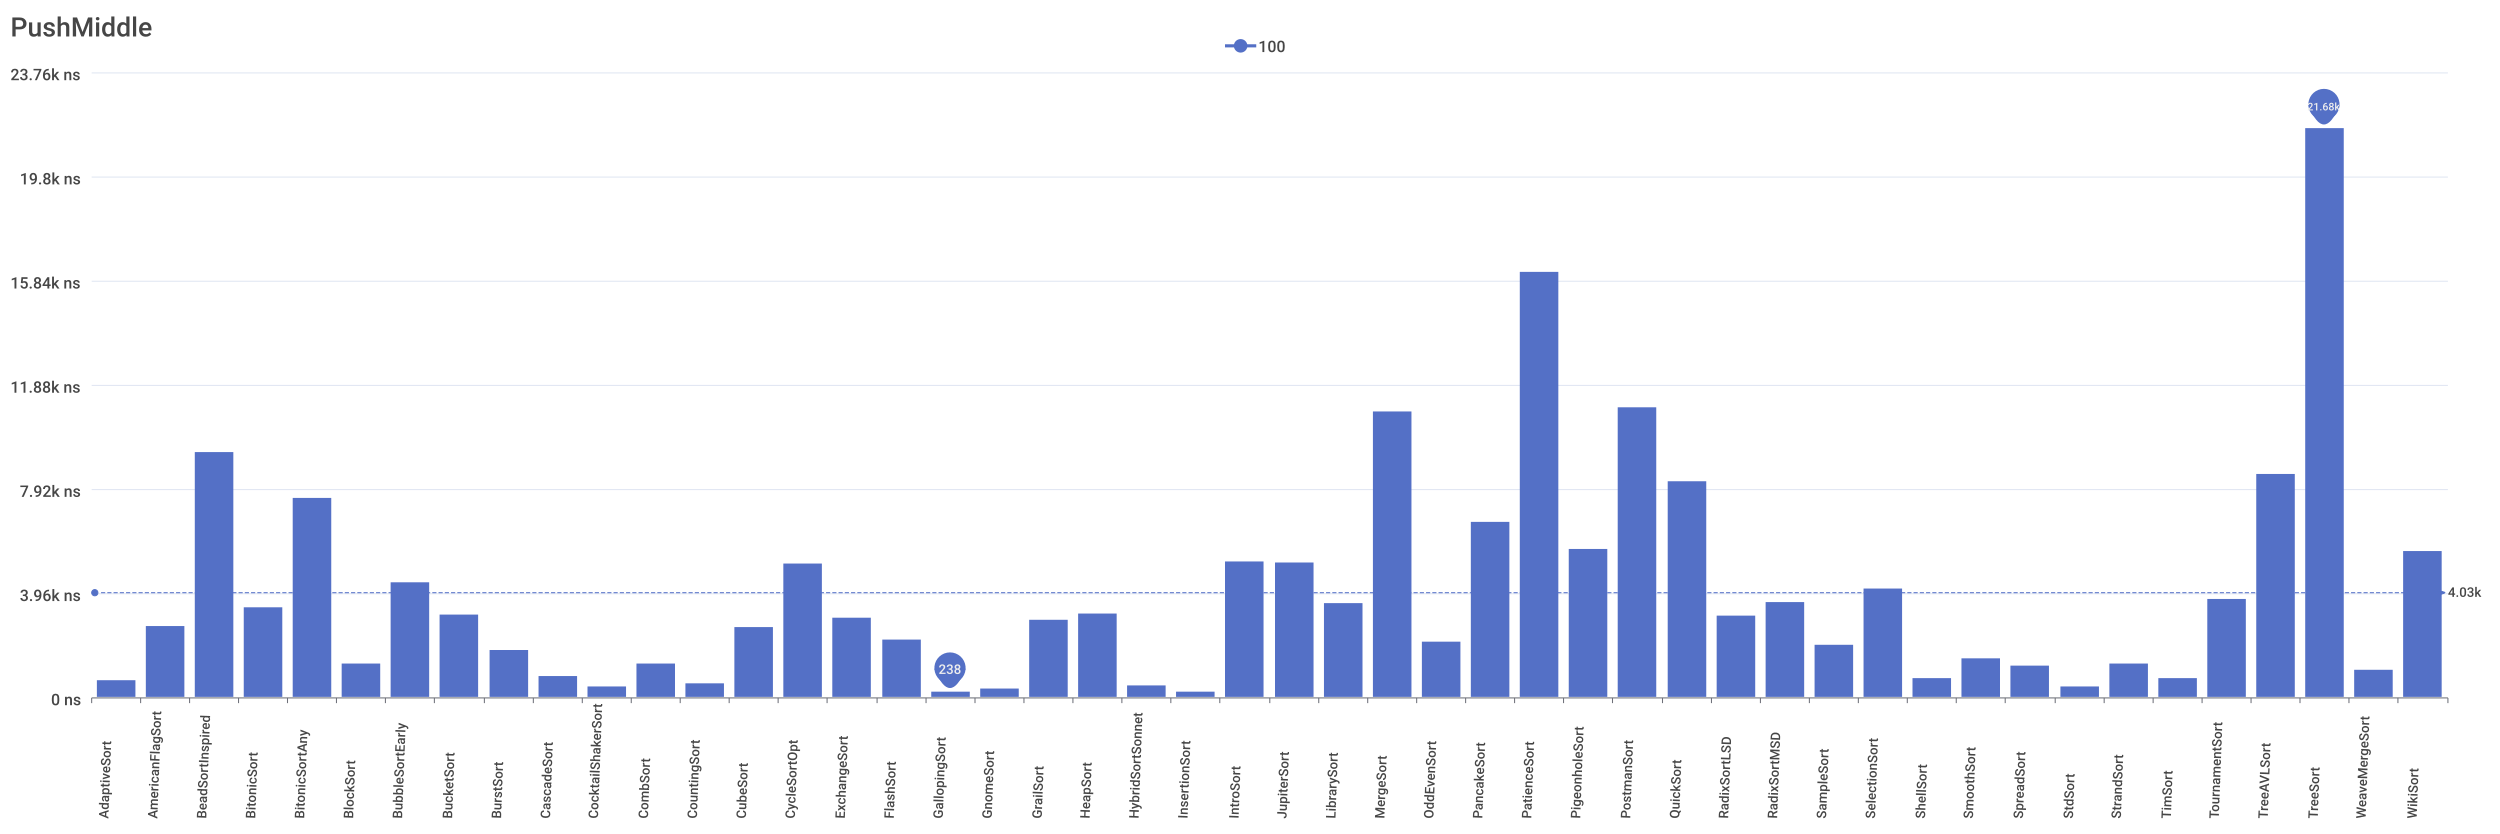
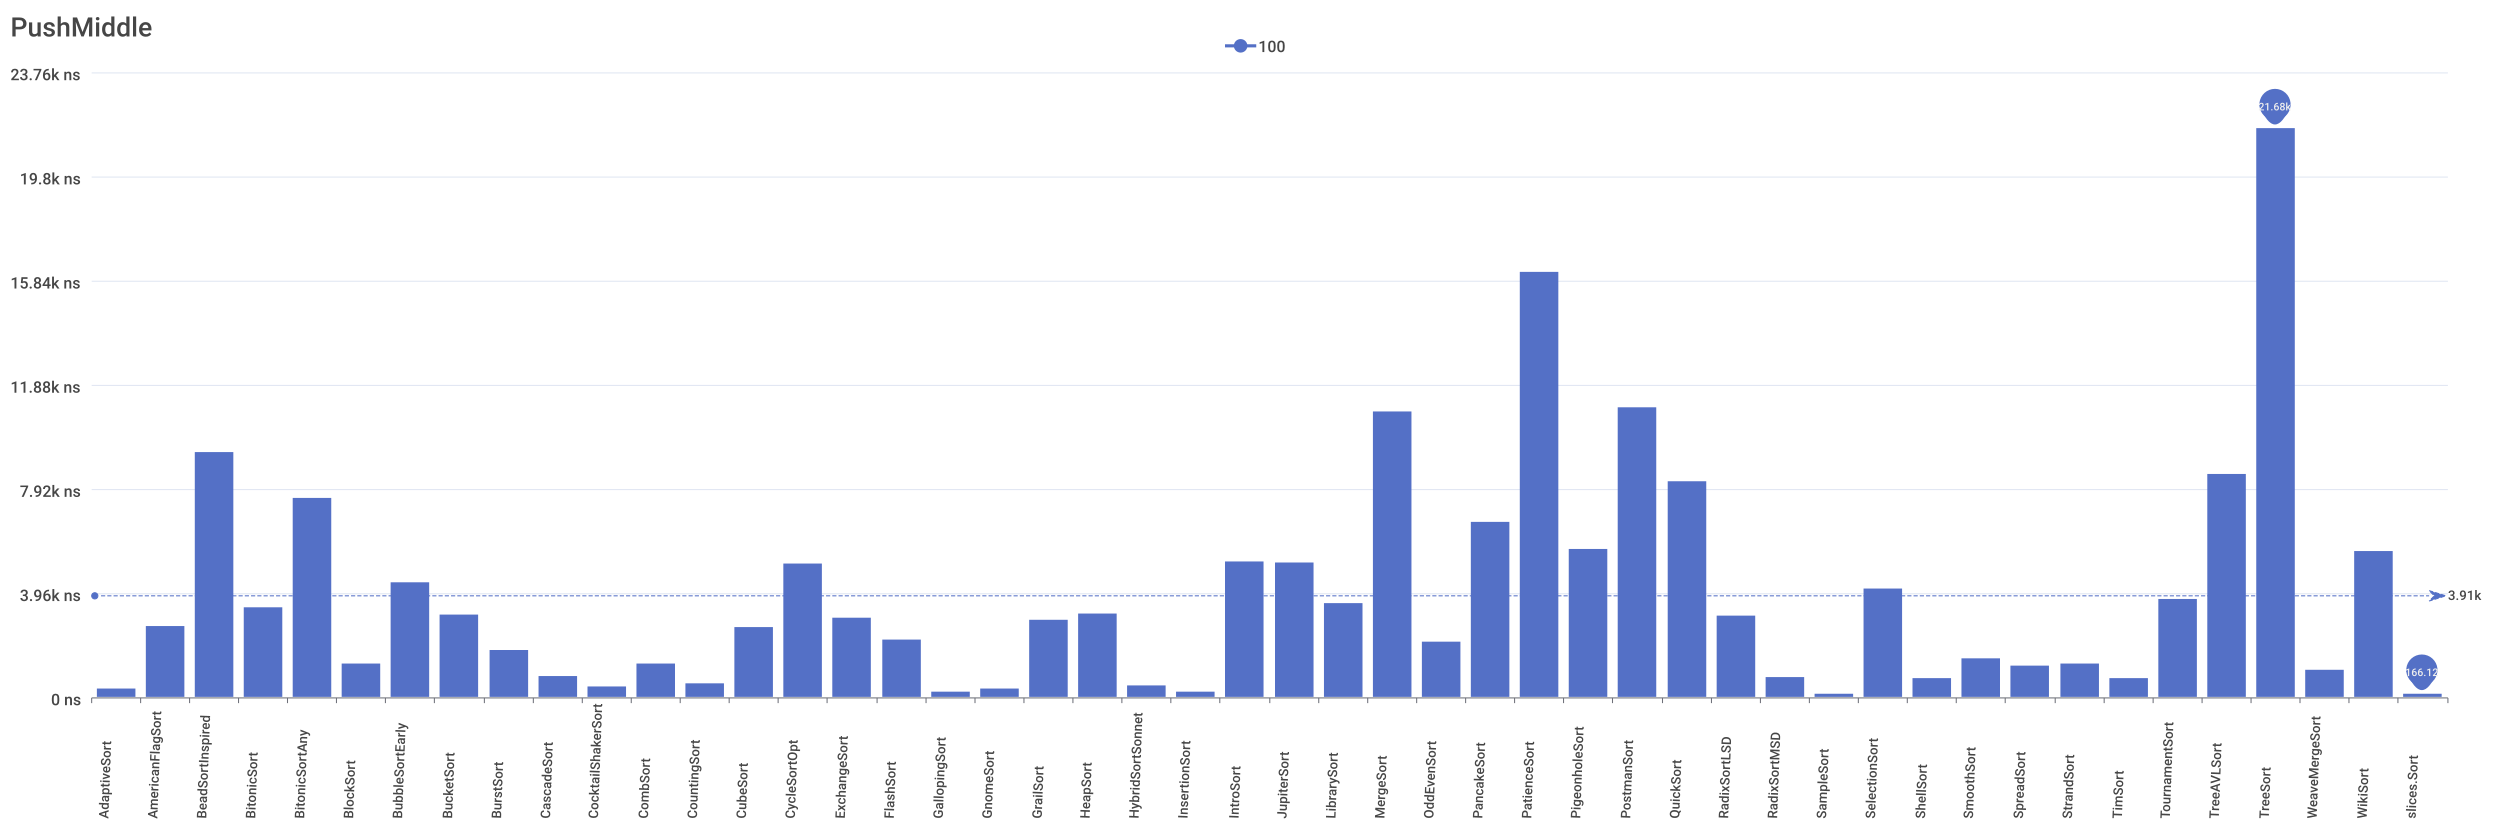
<svg xmlns="http://www.w3.org/2000/svg" width="2400" height="800">\n<path d="M 0 0 L 2400 0 L 2400 800 L 0 800 L 0 0" style="stroke-width:0;stroke:none;fill:rgba(255,255,255,1.0)" />
  <path d="M 1176 44 L 1206 44" style="stroke-width:3;stroke:rgba(84,112,198,1.0);fill:rgba(84,112,198,1.0)" />
  <circle cx="1191" cy="44" r="5" style="stroke-width:3;stroke:rgba(84,112,198,1.0);fill:rgba(84,112,198,1.0)" />
  <path d="" style="stroke-width:3;stroke:rgba(84,112,198,1.0);fill:rgba(84,112,198,1.0)" />
  <text x="1208" y="50" style="stroke-width:0;stroke:none;fill:rgba(70,70,70,1.0);font-size:15.3px;font-family:'Roboto Medium',sans-serif">100</text>
  <text x="10" y="35" style="stroke-width:0;stroke:none;fill:rgba(70,70,70,1.0);font-size:25.6px;font-family:'Roboto Medium',sans-serif">PushMiddle</text>
  <text x="10" y="77" style="stroke-width:0;stroke:none;fill:rgba(70,70,70,1.0);font-size:15.3px;font-family:'Roboto Medium',sans-serif">23.76k ns</text>
  <text x="19" y="177" style="stroke-width:0;stroke:none;fill:rgba(70,70,70,1.0);font-size:15.3px;font-family:'Roboto Medium',sans-serif">19.8k ns</text>
  <text x="10" y="277" style="stroke-width:0;stroke:none;fill:rgba(70,70,70,1.0);font-size:15.3px;font-family:'Roboto Medium',sans-serif">15.84k ns</text>
  <text x="10" y="377" style="stroke-width:0;stroke:none;fill:rgba(70,70,70,1.0);font-size:15.3px;font-family:'Roboto Medium',sans-serif">11.88k ns</text>
  <text x="19" y="477" style="stroke-width:0;stroke:none;fill:rgba(70,70,70,1.0);font-size:15.3px;font-family:'Roboto Medium',sans-serif">7.92k ns</text>
  <text x="19" y="577" style="stroke-width:0;stroke:none;fill:rgba(70,70,70,1.0);font-size:15.3px;font-family:'Roboto Medium',sans-serif">3.96k ns</text>
  <text x="49" y="677" style="stroke-width:0;stroke:none;fill:rgba(70,70,70,1.0);font-size:15.3px;font-family:'Roboto Medium',sans-serif">0 ns</text>
  <path d="M 88 70 L 2350 70" style="stroke-width:1;stroke:rgba(224,230,242,1.0);fill:none" />
  <path d="M 88 170 L 2350 170" style="stroke-width:1;stroke:rgba(224,230,242,1.0);fill:none" />
  <path d="M 88 270 L 2350 270" style="stroke-width:1;stroke:rgba(224,230,242,1.0);fill:none" />
  <path d="M 88 370 L 2350 370" style="stroke-width:1;stroke:rgba(224,230,242,1.0);fill:none" />
  <path d="M 88 470 L 2350 470" style="stroke-width:1;stroke:rgba(224,230,242,1.0);fill:none" />
  <path d="M 88 570 L 2350 570" style="stroke-width:1;stroke:rgba(224,230,242,1.0);fill:none" />
  <path d="M 88 675 L 88 670" style="stroke-width:1;stroke:rgba(110,112,121,1.0);fill:none" />
  <path d="M 135 675 L 135 670" style="stroke-width:1;stroke:rgba(110,112,121,1.0);fill:none" />
  <path d="M 182 675 L 182 670" style="stroke-width:1;stroke:rgba(110,112,121,1.0);fill:none" />
  <path d="M 229 675 L 229 670" style="stroke-width:1;stroke:rgba(110,112,121,1.0);fill:none" />
  <path d="M 276 675 L 276 670" style="stroke-width:1;stroke:rgba(110,112,121,1.0);fill:none" />
  <path d="M 323 675 L 323 670" style="stroke-width:1;stroke:rgba(110,112,121,1.0);fill:none" />
  <path d="M 370 675 L 370 670" style="stroke-width:1;stroke:rgba(110,112,121,1.0);fill:none" />
  <path d="M 417 675 L 417 670" style="stroke-width:1;stroke:rgba(110,112,121,1.0);fill:none" />
  <path d="M 465 675 L 465 670" style="stroke-width:1;stroke:rgba(110,112,121,1.0);fill:none" />
  <path d="M 512 675 L 512 670" style="stroke-width:1;stroke:rgba(110,112,121,1.0);fill:none" />
  <path d="M 559 675 L 559 670" style="stroke-width:1;stroke:rgba(110,112,121,1.0);fill:none" />
  <path d="M 606 675 L 606 670" style="stroke-width:1;stroke:rgba(110,112,121,1.0);fill:none" />
  <path d="M 653 675 L 653 670" style="stroke-width:1;stroke:rgba(110,112,121,1.0);fill:none" />
  <path d="M 700 675 L 700 670" style="stroke-width:1;stroke:rgba(110,112,121,1.0);fill:none" />
  <path d="M 747 675 L 747 670" style="stroke-width:1;stroke:rgba(110,112,121,1.0);fill:none" />
  <path d="M 794 675 L 794 670" style="stroke-width:1;stroke:rgba(110,112,121,1.0);fill:none" />
  <path d="M 842 675 L 842 670" style="stroke-width:1;stroke:rgba(110,112,121,1.0);fill:none" />
  <path d="M 889 675 L 889 670" style="stroke-width:1;stroke:rgba(110,112,121,1.0);fill:none" />
  <path d="M 936 675 L 936 670" style="stroke-width:1;stroke:rgba(110,112,121,1.0);fill:none" />
  <path d="M 983 675 L 983 670" style="stroke-width:1;stroke:rgba(110,112,121,1.0);fill:none" />
  <path d="M 1030 675 L 1030 670" style="stroke-width:1;stroke:rgba(110,112,121,1.0);fill:none" />
  <path d="M 1077 675 L 1077 670" style="stroke-width:1;stroke:rgba(110,112,121,1.0);fill:none" />
  <path d="M 1124 675 L 1124 670" style="stroke-width:1;stroke:rgba(110,112,121,1.0);fill:none" />
  <path d="M 1171 675 L 1171 670" style="stroke-width:1;stroke:rgba(110,112,121,1.0);fill:none" />
  <path d="M 1219 675 L 1219 670" style="stroke-width:1;stroke:rgba(110,112,121,1.0);fill:none" />
  <path d="M 1266 675 L 1266 670" style="stroke-width:1;stroke:rgba(110,112,121,1.0);fill:none" />
  <path d="M 1313 675 L 1313 670" style="stroke-width:1;stroke:rgba(110,112,121,1.0);fill:none" />
  <path d="M 1360 675 L 1360 670" style="stroke-width:1;stroke:rgba(110,112,121,1.0);fill:none" />
  <path d="M 1407 675 L 1407 670" style="stroke-width:1;stroke:rgba(110,112,121,1.0);fill:none" />
  <path d="M 1454 675 L 1454 670" style="stroke-width:1;stroke:rgba(110,112,121,1.0);fill:none" />
  <path d="M 1501 675 L 1501 670" style="stroke-width:1;stroke:rgba(110,112,121,1.0);fill:none" />
  <path d="M 1548 675 L 1548 670" style="stroke-width:1;stroke:rgba(110,112,121,1.0);fill:none" />
  <path d="M 1596 675 L 1596 670" style="stroke-width:1;stroke:rgba(110,112,121,1.0);fill:none" />
  <path d="M 1643 675 L 1643 670" style="stroke-width:1;stroke:rgba(110,112,121,1.0);fill:none" />
  <path d="M 1690 675 L 1690 670" style="stroke-width:1;stroke:rgba(110,112,121,1.0);fill:none" />
  <path d="M 1737 675 L 1737 670" style="stroke-width:1;stroke:rgba(110,112,121,1.0);fill:none" />
  <path d="M 1784 675 L 1784 670" style="stroke-width:1;stroke:rgba(110,112,121,1.0);fill:none" />
  <path d="M 1831 675 L 1831 670" style="stroke-width:1;stroke:rgba(110,112,121,1.0);fill:none" />
  <path d="M 1878 675 L 1878 670" style="stroke-width:1;stroke:rgba(110,112,121,1.0);fill:none" />
  <path d="M 1925 675 L 1925 670" style="stroke-width:1;stroke:rgba(110,112,121,1.0);fill:none" />
  <path d="M 1973 675 L 1973 670" style="stroke-width:1;stroke:rgba(110,112,121,1.0);fill:none" />
  <path d="M 2020 675 L 2020 670" style="stroke-width:1;stroke:rgba(110,112,121,1.0);fill:none" />
  <path d="M 2067 675 L 2067 670" style="stroke-width:1;stroke:rgba(110,112,121,1.0);fill:none" />
  <path d="M 2114 675 L 2114 670" style="stroke-width:1;stroke:rgba(110,112,121,1.0);fill:none" />
  <path d="M 2161 675 L 2161 670" style="stroke-width:1;stroke:rgba(110,112,121,1.0);fill:none" />
  <path d="M 2208 675 L 2208 670" style="stroke-width:1;stroke:rgba(110,112,121,1.0);fill:none" />
  <path d="M 2255 675 L 2255 670" style="stroke-width:1;stroke:rgba(110,112,121,1.0);fill:none" />
  <path d="M 2302 675 L 2302 670" style="stroke-width:1;stroke:rgba(110,112,121,1.0);fill:none" />
  <path d="M 2350 675 L 2350 670" style="stroke-width:1;stroke:rgba(110,112,121,1.0);fill:none" />
  <path d="M 88 670 L 2350 670" style="stroke-width:1;stroke:rgba(110,112,121,1.0);fill:none" />
  <text x="104" y="786" style="stroke-width:0;stroke:none;fill:rgba(70,70,70,1.0);font-size:12.8px;font-family:'Roboto Medium',sans-serif" transform="rotate(272.15,104,786)">AdaptiveSort</text>
  <text x="151" y="786" style="stroke-width:0;stroke:none;fill:rgba(70,70,70,1.0);font-size:12.8px;font-family:'Roboto Medium',sans-serif" transform="rotate(272.15,151,786)">AmericanFlagSort</text>
  <text x="198" y="786" style="stroke-width:0;stroke:none;fill:rgba(70,70,70,1.0);font-size:12.8px;font-family:'Roboto Medium',sans-serif" transform="rotate(272.15,198,786)">BeadSortInspired</text>
  <text x="245" y="786" style="stroke-width:0;stroke:none;fill:rgba(70,70,70,1.0);font-size:12.8px;font-family:'Roboto Medium',sans-serif" transform="rotate(272.15,245,786)">BitonicSort</text>
  <text x="292" y="786" style="stroke-width:0;stroke:none;fill:rgba(70,70,70,1.0);font-size:12.8px;font-family:'Roboto Medium',sans-serif" transform="rotate(272.15,292,786)">BitonicSortAny</text>
  <text x="339" y="786" style="stroke-width:0;stroke:none;fill:rgba(70,70,70,1.0);font-size:12.8px;font-family:'Roboto Medium',sans-serif" transform="rotate(272.15,339,786)">BlockSort</text>
  <text x="386" y="786" style="stroke-width:0;stroke:none;fill:rgba(70,70,70,1.0);font-size:12.8px;font-family:'Roboto Medium',sans-serif" transform="rotate(272.15,386,786)">BubbleSortEarly</text>
  <text x="434" y="786" style="stroke-width:0;stroke:none;fill:rgba(70,70,70,1.0);font-size:12.8px;font-family:'Roboto Medium',sans-serif" transform="rotate(272.15,434,786)">BucketSort</text>
  <text x="481" y="786" style="stroke-width:0;stroke:none;fill:rgba(70,70,70,1.0);font-size:12.8px;font-family:'Roboto Medium',sans-serif" transform="rotate(272.15,481,786)">BurstSort</text>
  <text x="528" y="786" style="stroke-width:0;stroke:none;fill:rgba(70,70,70,1.0);font-size:12.8px;font-family:'Roboto Medium',sans-serif" transform="rotate(272.15,528,786)">CascadeSort</text>
  <text x="574" y="786" style="stroke-width:0;stroke:none;fill:rgba(70,70,70,1.0);font-size:12.8px;font-family:'Roboto Medium',sans-serif" transform="rotate(272.15,574,786)">CocktailShakerSort</text>
  <text x="622" y="786" style="stroke-width:0;stroke:none;fill:rgba(70,70,70,1.0);font-size:12.8px;font-family:'Roboto Medium',sans-serif" transform="rotate(272.15,622,786)">CombSort</text>
  <text x="669" y="786" style="stroke-width:0;stroke:none;fill:rgba(70,70,70,1.0);font-size:12.8px;font-family:'Roboto Medium',sans-serif" transform="rotate(272.15,669,786)">CountingSort</text>
  <text x="716" y="786" style="stroke-width:0;stroke:none;fill:rgba(70,70,70,1.0);font-size:12.8px;font-family:'Roboto Medium',sans-serif" transform="rotate(272.15,716,786)">CubeSort</text>
  <text x="763" y="786" style="stroke-width:0;stroke:none;fill:rgba(70,70,70,1.0);font-size:12.8px;font-family:'Roboto Medium',sans-serif" transform="rotate(272.15,763,786)">CycleSortOpt</text>
  <text x="811" y="786" style="stroke-width:0;stroke:none;fill:rgba(70,70,70,1.0);font-size:12.8px;font-family:'Roboto Medium',sans-serif" transform="rotate(272.15,811,786)">ExchangeSort</text>
  <text x="858" y="786" style="stroke-width:0;stroke:none;fill:rgba(70,70,70,1.0);font-size:12.8px;font-family:'Roboto Medium',sans-serif" transform="rotate(272.15,858,786)">FlashSort</text>
  <text x="905" y="786" style="stroke-width:0;stroke:none;fill:rgba(70,70,70,1.0);font-size:12.8px;font-family:'Roboto Medium',sans-serif" transform="rotate(272.15,905,786)">GallopingSort</text>
  <text x="952" y="786" style="stroke-width:0;stroke:none;fill:rgba(70,70,70,1.0);font-size:12.8px;font-family:'Roboto Medium',sans-serif" transform="rotate(272.15,952,786)">GnomeSort</text>
  <text x="1000" y="786" style="stroke-width:0;stroke:none;fill:rgba(70,70,70,1.0);font-size:12.8px;font-family:'Roboto Medium',sans-serif" transform="rotate(272.15,1000,786)">GrailSort</text>
  <text x="1046" y="786" style="stroke-width:0;stroke:none;fill:rgba(70,70,70,1.0);font-size:12.8px;font-family:'Roboto Medium',sans-serif" transform="rotate(272.15,1046,786)">HeapSort</text>
  <text x="1093" y="786" style="stroke-width:0;stroke:none;fill:rgba(70,70,70,1.0);font-size:12.8px;font-family:'Roboto Medium',sans-serif" transform="rotate(272.15,1093,786)">HybridSortSonnet</text>
  <text x="1140" y="786" style="stroke-width:0;stroke:none;fill:rgba(70,70,70,1.0);font-size:12.8px;font-family:'Roboto Medium',sans-serif" transform="rotate(272.15,1140,786)">InsertionSort</text>
  <text x="1189" y="786" style="stroke-width:0;stroke:none;fill:rgba(70,70,70,1.0);font-size:12.8px;font-family:'Roboto Medium',sans-serif" transform="rotate(272.15,1189,786)">IntroSort</text>
  <text x="1235" y="786" style="stroke-width:0;stroke:none;fill:rgba(70,70,70,1.0);font-size:12.8px;font-family:'Roboto Medium',sans-serif" transform="rotate(272.15,1235,786)">JupiterSort</text>
  <text x="1282" y="786" style="stroke-width:0;stroke:none;fill:rgba(70,70,70,1.0);font-size:12.8px;font-family:'Roboto Medium',sans-serif" transform="rotate(272.15,1282,786)">LibrarySort</text>
  <text x="1329" y="786" style="stroke-width:0;stroke:none;fill:rgba(70,70,70,1.0);font-size:12.8px;font-family:'Roboto Medium',sans-serif" transform="rotate(272.15,1329,786)">MergeSort</text>
  <text x="1376" y="786" style="stroke-width:0;stroke:none;fill:rgba(70,70,70,1.0);font-size:12.8px;font-family:'Roboto Medium',sans-serif" transform="rotate(272.15,1376,786)">OddEvenSort</text>
  <text x="1423" y="786" style="stroke-width:0;stroke:none;fill:rgba(70,70,70,1.0);font-size:12.8px;font-family:'Roboto Medium',sans-serif" transform="rotate(272.15,1423,786)">PancakeSort</text>
  <text x="1470" y="786" style="stroke-width:0;stroke:none;fill:rgba(70,70,70,1.0);font-size:12.8px;font-family:'Roboto Medium',sans-serif" transform="rotate(272.15,1470,786)">PatienceSort</text>
  <text x="1517" y="786" style="stroke-width:0;stroke:none;fill:rgba(70,70,70,1.0);font-size:12.8px;font-family:'Roboto Medium',sans-serif" transform="rotate(272.15,1517,786)">PigeonholeSort</text>
  <text x="1565" y="786" style="stroke-width:0;stroke:none;fill:rgba(70,70,70,1.0);font-size:12.8px;font-family:'Roboto Medium',sans-serif" transform="rotate(272.15,1565,786)">PostmanSort</text>
  <text x="1612" y="786" style="stroke-width:0;stroke:none;fill:rgba(70,70,70,1.0);font-size:12.8px;font-family:'Roboto Medium',sans-serif" transform="rotate(272.15,1612,786)">QuickSort</text>
  <text x="1659" y="786" style="stroke-width:0;stroke:none;fill:rgba(70,70,70,1.0);font-size:12.8px;font-family:'Roboto Medium',sans-serif" transform="rotate(272.15,1659,786)">RadixSortLSD</text>
  <text x="1706" y="786" style="stroke-width:0;stroke:none;fill:rgba(70,70,70,1.0);font-size:12.8px;font-family:'Roboto Medium',sans-serif" transform="rotate(272.15,1706,786)">RadixSortMSD</text>
  <text x="1753" y="786" style="stroke-width:0;stroke:none;fill:rgba(70,70,70,1.0);font-size:12.8px;font-family:'Roboto Medium',sans-serif" transform="rotate(272.15,1753,786)">SampleSort</text>
  <text x="1800" y="786" style="stroke-width:0;stroke:none;fill:rgba(70,70,70,1.0);font-size:12.8px;font-family:'Roboto Medium',sans-serif" transform="rotate(272.15,1800,786)">SelectionSort</text>
  <text x="1848" y="786" style="stroke-width:0;stroke:none;fill:rgba(70,70,70,1.0);font-size:12.8px;font-family:'Roboto Medium',sans-serif" transform="rotate(272.15,1848,786)">ShellSort</text>
  <text x="1894" y="786" style="stroke-width:0;stroke:none;fill:rgba(70,70,70,1.0);font-size:12.8px;font-family:'Roboto Medium',sans-serif" transform="rotate(272.15,1894,786)">SmoothSort</text>
  <text x="1942" y="786" style="stroke-width:0;stroke:none;fill:rgba(70,70,70,1.0);font-size:12.8px;font-family:'Roboto Medium',sans-serif" transform="rotate(272.15,1942,786)">SpreadSort</text>
-   <text x="1990" y="786" style="stroke-width:0;stroke:none;fill:rgba(70,70,70,1.0);font-size:12.8px;font-family:'Roboto Medium',sans-serif" transform="rotate(272.15,1990,786)">StdSort</text>
-   <text x="2036" y="786" style="stroke-width:0;stroke:none;fill:rgba(70,70,70,1.0);font-size:12.8px;font-family:'Roboto Medium',sans-serif" transform="rotate(272.15,2036,786)">StrandSort</text>
-   <text x="2084" y="786" style="stroke-width:0;stroke:none;fill:rgba(70,70,70,1.0);font-size:12.8px;font-family:'Roboto Medium',sans-serif" transform="rotate(272.15,2084,786)">TimSort</text>
-   <text x="2130" y="786" style="stroke-width:0;stroke:none;fill:rgba(70,70,70,1.0);font-size:12.8px;font-family:'Roboto Medium',sans-serif" transform="rotate(272.15,2130,786)">TournamentSort</text>
-   <text x="2177" y="786" style="stroke-width:0;stroke:none;fill:rgba(70,70,70,1.0);font-size:12.8px;font-family:'Roboto Medium',sans-serif" transform="rotate(272.15,2177,786)">TreeAVLSort</text>
-   <text x="2225" y="786" style="stroke-width:0;stroke:none;fill:rgba(70,70,70,1.0);font-size:12.8px;font-family:'Roboto Medium',sans-serif" transform="rotate(272.15,2225,786)">TreeSort</text>
-   <text x="2271" y="786" style="stroke-width:0;stroke:none;fill:rgba(70,70,70,1.0);font-size:12.8px;font-family:'Roboto Medium',sans-serif" transform="rotate(272.15,2271,786)">WeaveMergeSort</text>
-   <text x="2320" y="786" style="stroke-width:0;stroke:none;fill:rgba(70,70,70,1.0);font-size:12.8px;font-family:'Roboto Medium',sans-serif" transform="rotate(272.15,2320,786)">WikiSort</text>
-   <path d="M 93 653 L 130 653 L 130 669 L 93 669 L 93 653" style="stroke-width:0;stroke:none;fill:rgba(84,112,198,1.0)" />
+   <text x="1989" y="786" style="stroke-width:0;stroke:none;fill:rgba(70,70,70,1.0);font-size:12.8px;font-family:'Roboto Medium',sans-serif" transform="rotate(272.15,1989,786)">StrandSort</text>
+   <text x="2037" y="786" style="stroke-width:0;stroke:none;fill:rgba(70,70,70,1.0);font-size:12.8px;font-family:'Roboto Medium',sans-serif" transform="rotate(272.15,2037,786)">TimSort</text>
+   <text x="2083" y="786" style="stroke-width:0;stroke:none;fill:rgba(70,70,70,1.0);font-size:12.8px;font-family:'Roboto Medium',sans-serif" transform="rotate(272.15,2083,786)">TournamentSort</text>
+   <text x="2130" y="786" style="stroke-width:0;stroke:none;fill:rgba(70,70,70,1.0);font-size:12.8px;font-family:'Roboto Medium',sans-serif" transform="rotate(272.15,2130,786)">TreeAVLSort</text>
+   <text x="2178" y="786" style="stroke-width:0;stroke:none;fill:rgba(70,70,70,1.0);font-size:12.8px;font-family:'Roboto Medium',sans-serif" transform="rotate(272.15,2178,786)">TreeSort</text>
+   <text x="2224" y="786" style="stroke-width:0;stroke:none;fill:rgba(70,70,70,1.0);font-size:12.8px;font-family:'Roboto Medium',sans-serif" transform="rotate(272.15,2224,786)">WeaveMergeSort</text>
+   <text x="2272" y="786" style="stroke-width:0;stroke:none;fill:rgba(70,70,70,1.0);font-size:12.8px;font-family:'Roboto Medium',sans-serif" transform="rotate(272.15,2272,786)">WikiSort</text>
+   <text x="2319" y="786" style="stroke-width:0;stroke:none;fill:rgba(70,70,70,1.0);font-size:12.8px;font-family:'Roboto Medium',sans-serif" transform="rotate(272.15,2319,786)">slices.Sort</text>
+   <path d="M 93 661 L 130 661 L 130 669 L 93 669 L 93 661" style="stroke-width:0;stroke:none;fill:rgba(84,112,198,1.0)" />
  <path d="M 140 601 L 177 601 L 177 669 L 140 669 L 140 601" style="stroke-width:0;stroke:none;fill:rgba(84,112,198,1.0)" />
  <path d="M 187 434 L 224 434 L 224 669 L 187 669 L 187 434" style="stroke-width:0;stroke:none;fill:rgba(84,112,198,1.0)" />
  <path d="M 234 583 L 271 583 L 271 669 L 234 669 L 234 583" style="stroke-width:0;stroke:none;fill:rgba(84,112,198,1.0)" />
  <path d="M 281 478 L 318 478 L 318 669 L 281 669 L 281 478" style="stroke-width:0;stroke:none;fill:rgba(84,112,198,1.0)" />
  <path d="M 328 637 L 365 637 L 365 669 L 328 669 L 328 637" style="stroke-width:0;stroke:none;fill:rgba(84,112,198,1.0)" />
  <path d="M 375 559 L 412 559 L 412 669 L 375 669 L 375 559" style="stroke-width:0;stroke:none;fill:rgba(84,112,198,1.0)" />
  <path d="M 422 590 L 459 590 L 459 669 L 422 669 L 422 590" style="stroke-width:0;stroke:none;fill:rgba(84,112,198,1.0)" />
  <path d="M 470 624 L 507 624 L 507 669 L 470 669 L 470 624" style="stroke-width:0;stroke:none;fill:rgba(84,112,198,1.0)" />
  <path d="M 517 649 L 554 649 L 554 669 L 517 669 L 517 649" style="stroke-width:0;stroke:none;fill:rgba(84,112,198,1.0)" />
  <path d="M 564 659 L 601 659 L 601 669 L 564 669 L 564 659" style="stroke-width:0;stroke:none;fill:rgba(84,112,198,1.0)" />
  <path d="M 611 637 L 648 637 L 648 669 L 611 669 L 611 637" style="stroke-width:0;stroke:none;fill:rgba(84,112,198,1.0)" />
  <path d="M 658 656 L 695 656 L 695 669 L 658 669 L 658 656" style="stroke-width:0;stroke:none;fill:rgba(84,112,198,1.0)" />
  <path d="M 705 602 L 742 602 L 742 669 L 705 669 L 705 602" style="stroke-width:0;stroke:none;fill:rgba(84,112,198,1.0)" />
  <path d="M 752 541 L 789 541 L 789 669 L 752 669 L 752 541" style="stroke-width:0;stroke:none;fill:rgba(84,112,198,1.0)" />
  <path d="M 799 593 L 836 593 L 836 669 L 799 669 L 799 593" style="stroke-width:0;stroke:none;fill:rgba(84,112,198,1.0)" />
  <path d="M 847 614 L 884 614 L 884 669 L 847 669 L 847 614" style="stroke-width:0;stroke:none;fill:rgba(84,112,198,1.0)" />
  <path d="M 894 664 L 931 664 L 931 669 L 894 669 L 894 664" style="stroke-width:0;stroke:none;fill:rgba(84,112,198,1.0)" />
  <path d="M 941 661 L 978 661 L 978 669 L 941 669 L 941 661" style="stroke-width:0;stroke:none;fill:rgba(84,112,198,1.0)" />
  <path d="M 988 595 L 1025 595 L 1025 669 L 988 669 L 988 595" style="stroke-width:0;stroke:none;fill:rgba(84,112,198,1.0)" />
  <path d="M 1035 589 L 1072 589 L 1072 669 L 1035 669 L 1035 589" style="stroke-width:0;stroke:none;fill:rgba(84,112,198,1.0)" />
  <path d="M 1082 658 L 1119 658 L 1119 669 L 1082 669 L 1082 658" style="stroke-width:0;stroke:none;fill:rgba(84,112,198,1.0)" />
  <path d="M 1129 664 L 1166 664 L 1166 669 L 1129 669 L 1129 664" style="stroke-width:0;stroke:none;fill:rgba(84,112,198,1.0)" />
  <path d="M 1176 539 L 1213 539 L 1213 669 L 1176 669 L 1176 539" style="stroke-width:0;stroke:none;fill:rgba(84,112,198,1.0)" />
  <path d="M 1224 540 L 1261 540 L 1261 669 L 1224 669 L 1224 540" style="stroke-width:0;stroke:none;fill:rgba(84,112,198,1.0)" />
  <path d="M 1271 579 L 1308 579 L 1308 669 L 1271 669 L 1271 579" style="stroke-width:0;stroke:none;fill:rgba(84,112,198,1.0)" />
  <path d="M 1318 395 L 1355 395 L 1355 669 L 1318 669 L 1318 395" style="stroke-width:0;stroke:none;fill:rgba(84,112,198,1.0)" />
  <path d="M 1365 616 L 1402 616 L 1402 669 L 1365 669 L 1365 616" style="stroke-width:0;stroke:none;fill:rgba(84,112,198,1.0)" />
  <path d="M 1412 501 L 1449 501 L 1449 669 L 1412 669 L 1412 501" style="stroke-width:0;stroke:none;fill:rgba(84,112,198,1.0)" />
  <path d="M 1459 261 L 1496 261 L 1496 669 L 1459 669 L 1459 261" style="stroke-width:0;stroke:none;fill:rgba(84,112,198,1.0)" />
  <path d="M 1506 527 L 1543 527 L 1543 669 L 1506 669 L 1506 527" style="stroke-width:0;stroke:none;fill:rgba(84,112,198,1.0)" />
  <path d="M 1553 391 L 1590 391 L 1590 669 L 1553 669 L 1553 391" style="stroke-width:0;stroke:none;fill:rgba(84,112,198,1.0)" />
  <path d="M 1601 462 L 1638 462 L 1638 669 L 1601 669 L 1601 462" style="stroke-width:0;stroke:none;fill:rgba(84,112,198,1.0)" />
  <path d="M 1648 591 L 1685 591 L 1685 669 L 1648 669 L 1648 591" style="stroke-width:0;stroke:none;fill:rgba(84,112,198,1.0)" />
-   <path d="M 1695 578 L 1732 578 L 1732 669 L 1695 669 L 1695 578" style="stroke-width:0;stroke:none;fill:rgba(84,112,198,1.0)" />
-   <path d="M 1742 619 L 1779 619 L 1779 669 L 1742 669 L 1742 619" style="stroke-width:0;stroke:none;fill:rgba(84,112,198,1.0)" />
+   <path d="M 1695 650 L 1732 650 L 1732 669 L 1695 669 L 1695 650" style="stroke-width:0;stroke:none;fill:rgba(84,112,198,1.0)" />
+   <path d="M 1742 666 L 1779 666 L 1779 669 L 1742 669 L 1742 666" style="stroke-width:0;stroke:none;fill:rgba(84,112,198,1.0)" />
  <path d="M 1789 565 L 1826 565 L 1826 669 L 1789 669 L 1789 565" style="stroke-width:0;stroke:none;fill:rgba(84,112,198,1.0)" />
  <path d="M 1836 651 L 1873 651 L 1873 669 L 1836 669 L 1836 651" style="stroke-width:0;stroke:none;fill:rgba(84,112,198,1.0)" />
  <path d="M 1883 632 L 1920 632 L 1920 669 L 1883 669 L 1883 632" style="stroke-width:0;stroke:none;fill:rgba(84,112,198,1.0)" />
  <path d="M 1930 639 L 1967 639 L 1967 669 L 1930 669 L 1930 639" style="stroke-width:0;stroke:none;fill:rgba(84,112,198,1.0)" />
-   <path d="M 1978 659 L 2015 659 L 2015 669 L 1978 669 L 1978 659" style="stroke-width:0;stroke:none;fill:rgba(84,112,198,1.0)" />
-   <path d="M 2025 637 L 2062 637 L 2062 669 L 2025 669 L 2025 637" style="stroke-width:0;stroke:none;fill:rgba(84,112,198,1.0)" />
-   <path d="M 2072 651 L 2109 651 L 2109 669 L 2072 669 L 2072 651" style="stroke-width:0;stroke:none;fill:rgba(84,112,198,1.0)" />
-   <path d="M 2119 575 L 2156 575 L 2156 669 L 2119 669 L 2119 575" style="stroke-width:0;stroke:none;fill:rgba(84,112,198,1.0)" />
-   <path d="M 2166 455 L 2203 455 L 2203 669 L 2166 669 L 2166 455" style="stroke-width:0;stroke:none;fill:rgba(84,112,198,1.0)" />
-   <path d="M 2213 123 L 2250 123 L 2250 669 L 2213 669 L 2213 123" style="stroke-width:0;stroke:none;fill:rgba(84,112,198,1.0)" />
-   <path d="M 2260 643 L 2297 643 L 2297 669 L 2260 669 L 2260 643" style="stroke-width:0;stroke:none;fill:rgba(84,112,198,1.0)" />
-   <path d="M 2307 529 L 2344 529 L 2344 669 L 2307 669 L 2307 529" style="stroke-width:0;stroke:none;fill:rgba(84,112,198,1.0)" />
-   <path d="M 2228 115 A 15 15 330.00 1 1 2234 115 L 2231 101 Z" style="stroke-width:0;stroke:none;fill:rgba(84,112,198,1.0)" />
-   <path d="M 2216 101 Q2231,138 2246,101 Z" style="stroke-width:0;stroke:none;fill:rgba(84,112,198,1.0)" />
-   <text x="2215" y="106" style="stroke-width:0;stroke:none;fill:rgba(238,238,238,1.0);font-size:10.2px;font-family:'Roboto Medium',sans-serif">21.68k</text>
-   <path d="M 909 656 A 15 15 330.00 1 1 915 656 L 912 642 Z" style="stroke-width:0;stroke:none;fill:rgba(84,112,198,1.0)" />
-   <path d="M 897 642 Q912,679 927,642 Z" style="stroke-width:0;stroke:none;fill:rgba(84,112,198,1.0)" />
-   <text x="901" y="647" style="stroke-width:0;stroke:none;fill:rgba(238,238,238,1.0);font-size:12.8px;font-family:'Roboto Medium',sans-serif">238</text>
-   <circle cx="91" cy="569" r="3" style="stroke-width:1;stroke:rgba(84,112,198,1.0);fill:rgba(84,112,198,1.0)" />
+   <path d="M 1978 637 L 2015 637 L 2015 669 L 1978 669 L 1978 637" style="stroke-width:0;stroke:none;fill:rgba(84,112,198,1.0)" />
+   <path d="M 2025 651 L 2062 651 L 2062 669 L 2025 669 L 2025 651" style="stroke-width:0;stroke:none;fill:rgba(84,112,198,1.0)" />
+   <path d="M 2072 575 L 2109 575 L 2109 669 L 2072 669 L 2072 575" style="stroke-width:0;stroke:none;fill:rgba(84,112,198,1.0)" />
+   <path d="M 2119 455 L 2156 455 L 2156 669 L 2119 669 L 2119 455" style="stroke-width:0;stroke:none;fill:rgba(84,112,198,1.0)" />
+   <path d="M 2166 123 L 2203 123 L 2203 669 L 2166 669 L 2166 123" style="stroke-width:0;stroke:none;fill:rgba(84,112,198,1.0)" />
+   <path d="M 2213 643 L 2250 643 L 2250 669 L 2213 669 L 2213 643" style="stroke-width:0;stroke:none;fill:rgba(84,112,198,1.0)" />
+   <path d="M 2260 529 L 2297 529 L 2297 669 L 2260 669 L 2260 529" style="stroke-width:0;stroke:none;fill:rgba(84,112,198,1.0)" />
+   <path d="M 2307 666 L 2344 666 L 2344 669 L 2307 669 L 2307 666" style="stroke-width:0;stroke:none;fill:rgba(84,112,198,1.0)" />
+   <path d="M 2181 115 A 15 15 330.00 1 1 2187 115 L 2184 101 Z" style="stroke-width:0;stroke:none;fill:rgba(84,112,198,1.0)" />
+   <path d="M 2169 101 Q2184,138 2199,101 Z" style="stroke-width:0;stroke:none;fill:rgba(84,112,198,1.0)" />
+   <text x="2168" y="106" style="stroke-width:0;stroke:none;fill:rgba(238,238,238,1.0);font-size:10.2px;font-family:'Roboto Medium',sans-serif">21.68k</text>
+   <path d="M 2322 658 A 15 15 330.00 1 1 2328 658 L 2325 644 Z" style="stroke-width:0;stroke:none;fill:rgba(84,112,198,1.0)" />
+   <path d="M 2310 644 Q2325,681 2340,644 Z" style="stroke-width:0;stroke:none;fill:rgba(84,112,198,1.0)" />
+   <text x="2309" y="649" style="stroke-width:0;stroke:none;fill:rgba(238,238,238,1.0);font-size:10.2px;font-family:'Roboto Medium',sans-serif">166.12</text>
+   <circle cx="91" cy="572" r="3" style="stroke-width:1;stroke:rgba(84,112,198,1.0);fill:rgba(84,112,198,1.0)" />
  <path stroke-dasharray="4.0, 2.0" d="" style="stroke-width:1;stroke:rgba(84,112,198,1.0);fill:rgba(84,112,198,1.0)" />
-   <path stroke-dasharray="4.0, 2.0" d="M 97 569 L 2332 569" style="stroke-width:1;stroke:rgba(84,112,198,1.0);fill:rgba(84,112,198,1.0)" />
-   <path stroke-dasharray="4.0, 2.0" d="M 2332 564 L 2348 569 L 2332 574 L 2337 569 L 2332 564" style="stroke-width:1;stroke:rgba(84,112,198,1.0);fill:rgba(84,112,198,1.0)" />
-   <text x="2350" y="573" style="stroke-width:0;stroke:none;fill:rgba(70,70,70,1.0);font-size:12.8px;font-family:'Roboto Medium',sans-serif">4.03k</text>
+   <path stroke-dasharray="4.0, 2.0" d="M 97 572 L 2332 572" style="stroke-width:1;stroke:rgba(84,112,198,1.0);fill:rgba(84,112,198,1.0)" />
+   <path stroke-dasharray="4.0, 2.0" d="M 2332 567 L 2348 572 L 2332 577 L 2337 572 L 2332 567" style="stroke-width:1;stroke:rgba(84,112,198,1.0);fill:rgba(84,112,198,1.0)" />
+   <text x="2350" y="576" style="stroke-width:0;stroke:none;fill:rgba(70,70,70,1.0);font-size:12.8px;font-family:'Roboto Medium',sans-serif">3.91k</text>
</svg>
